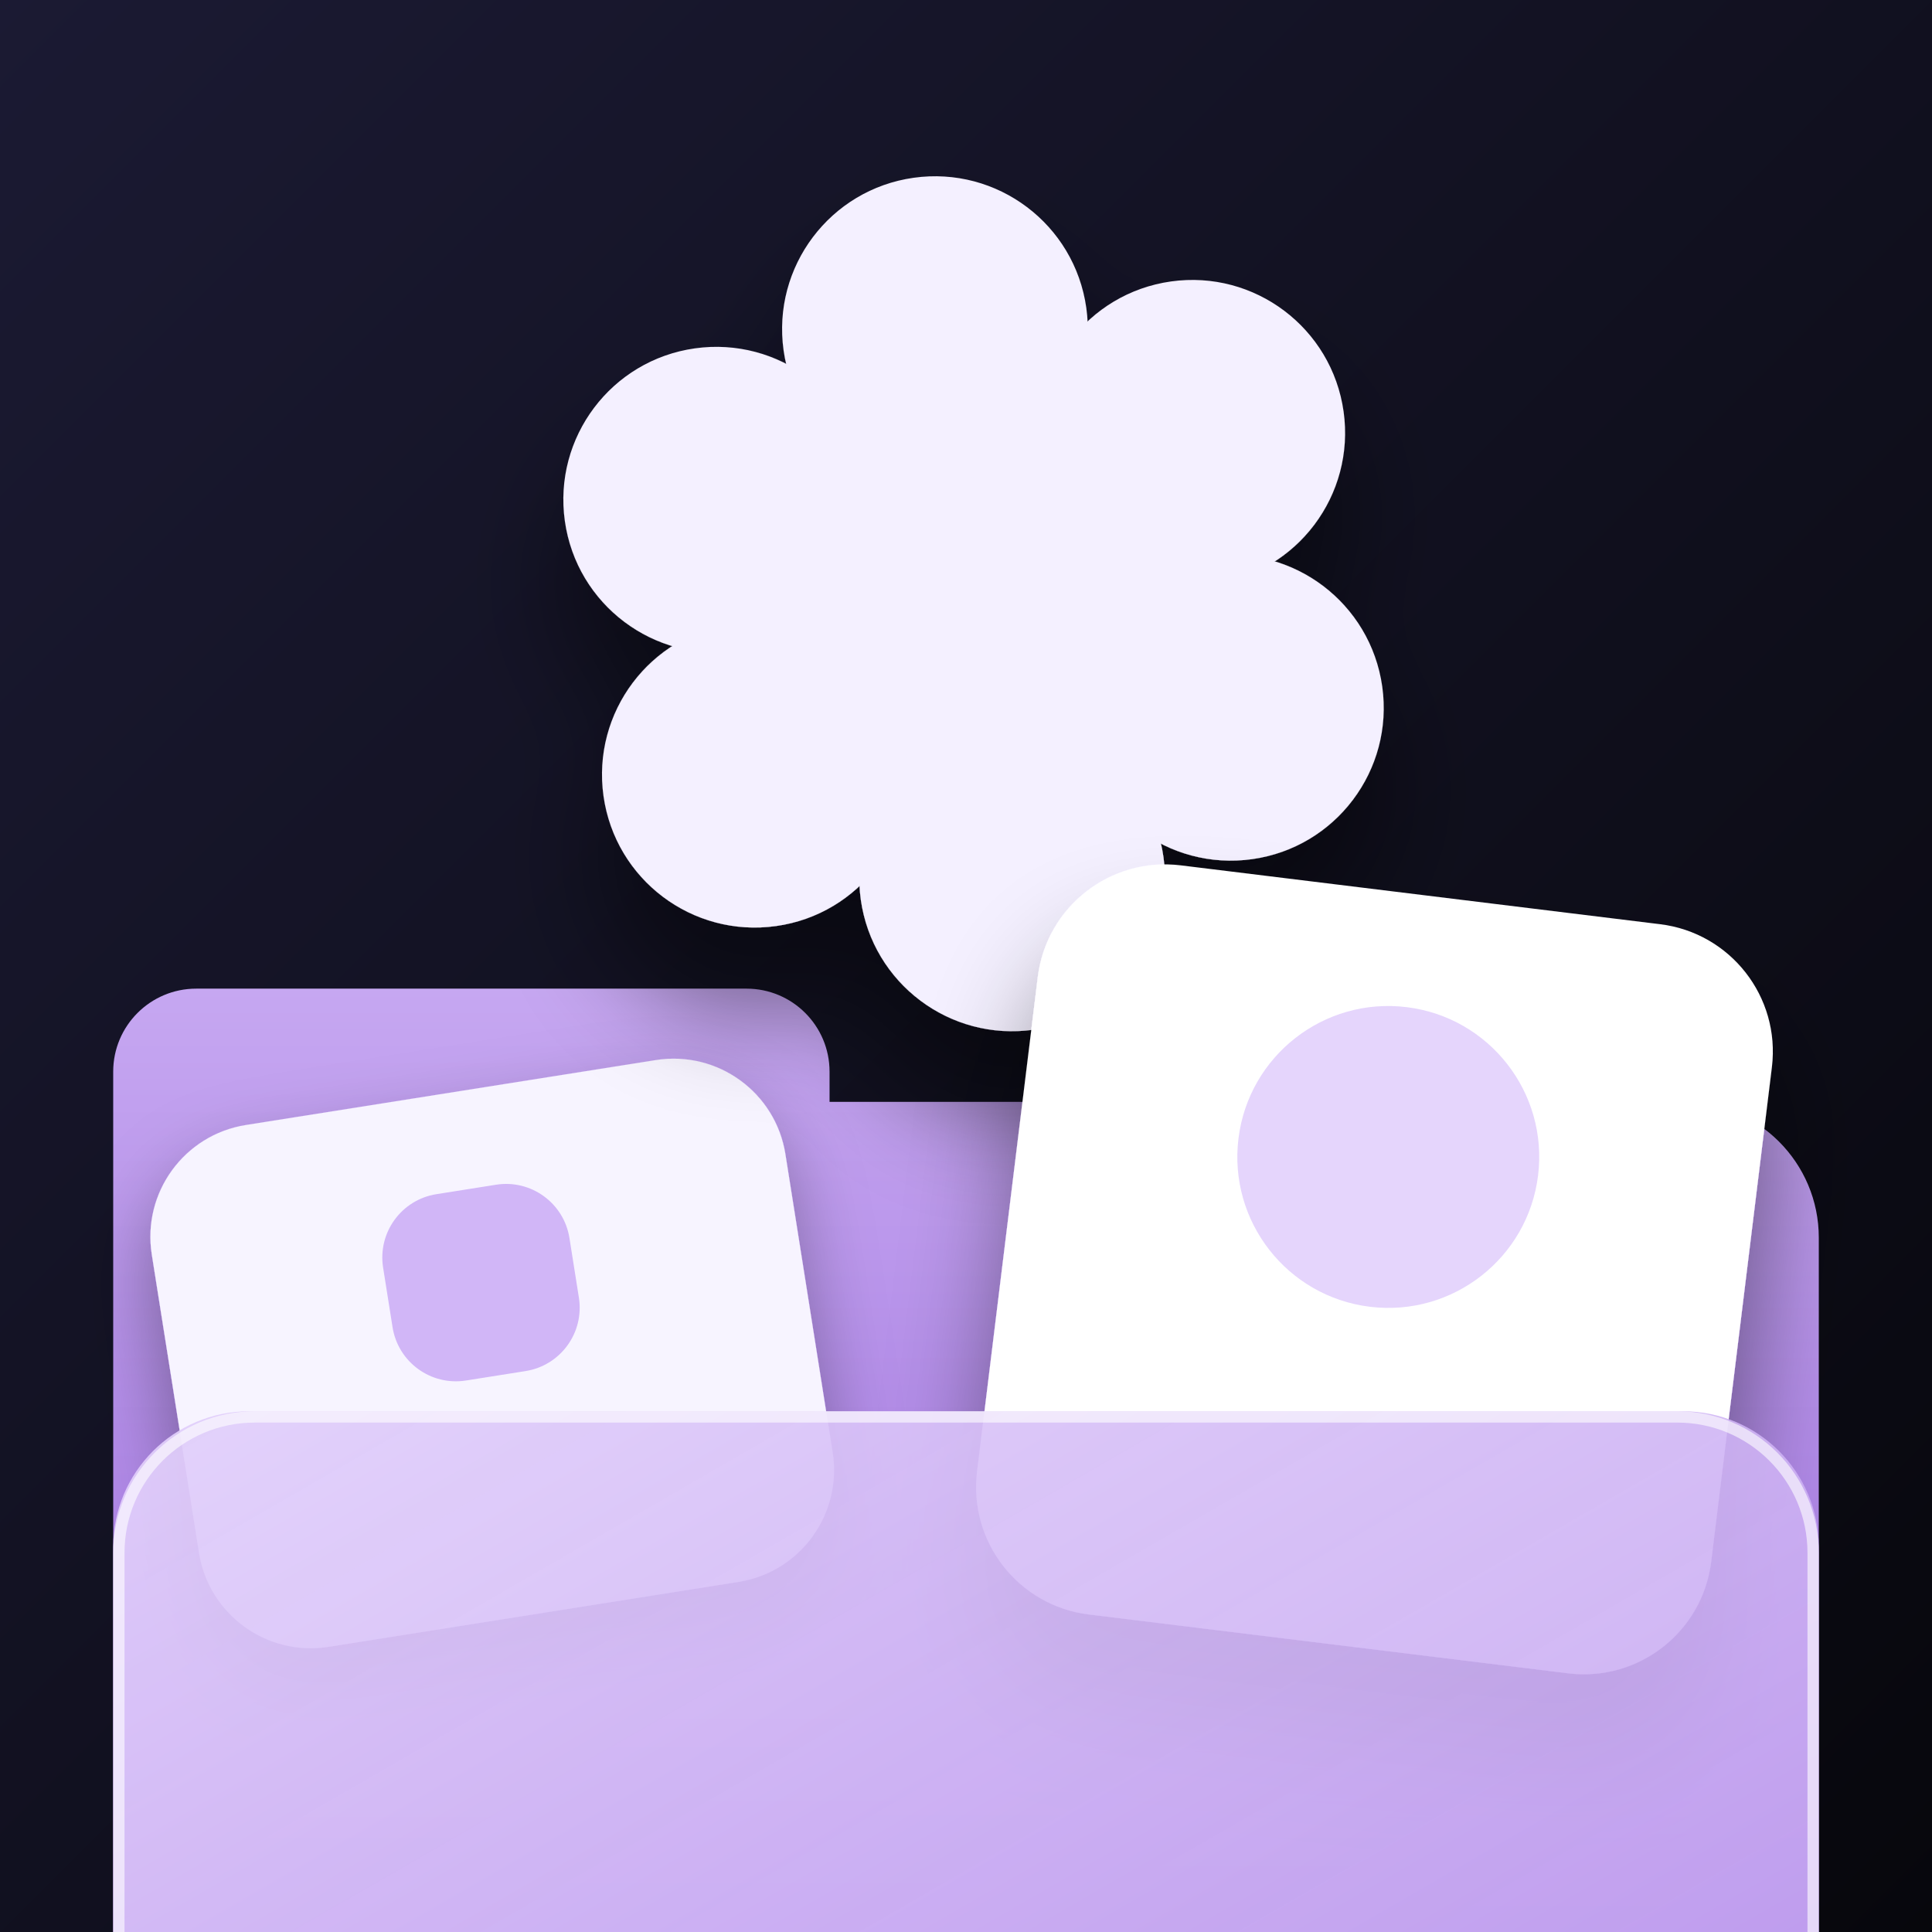
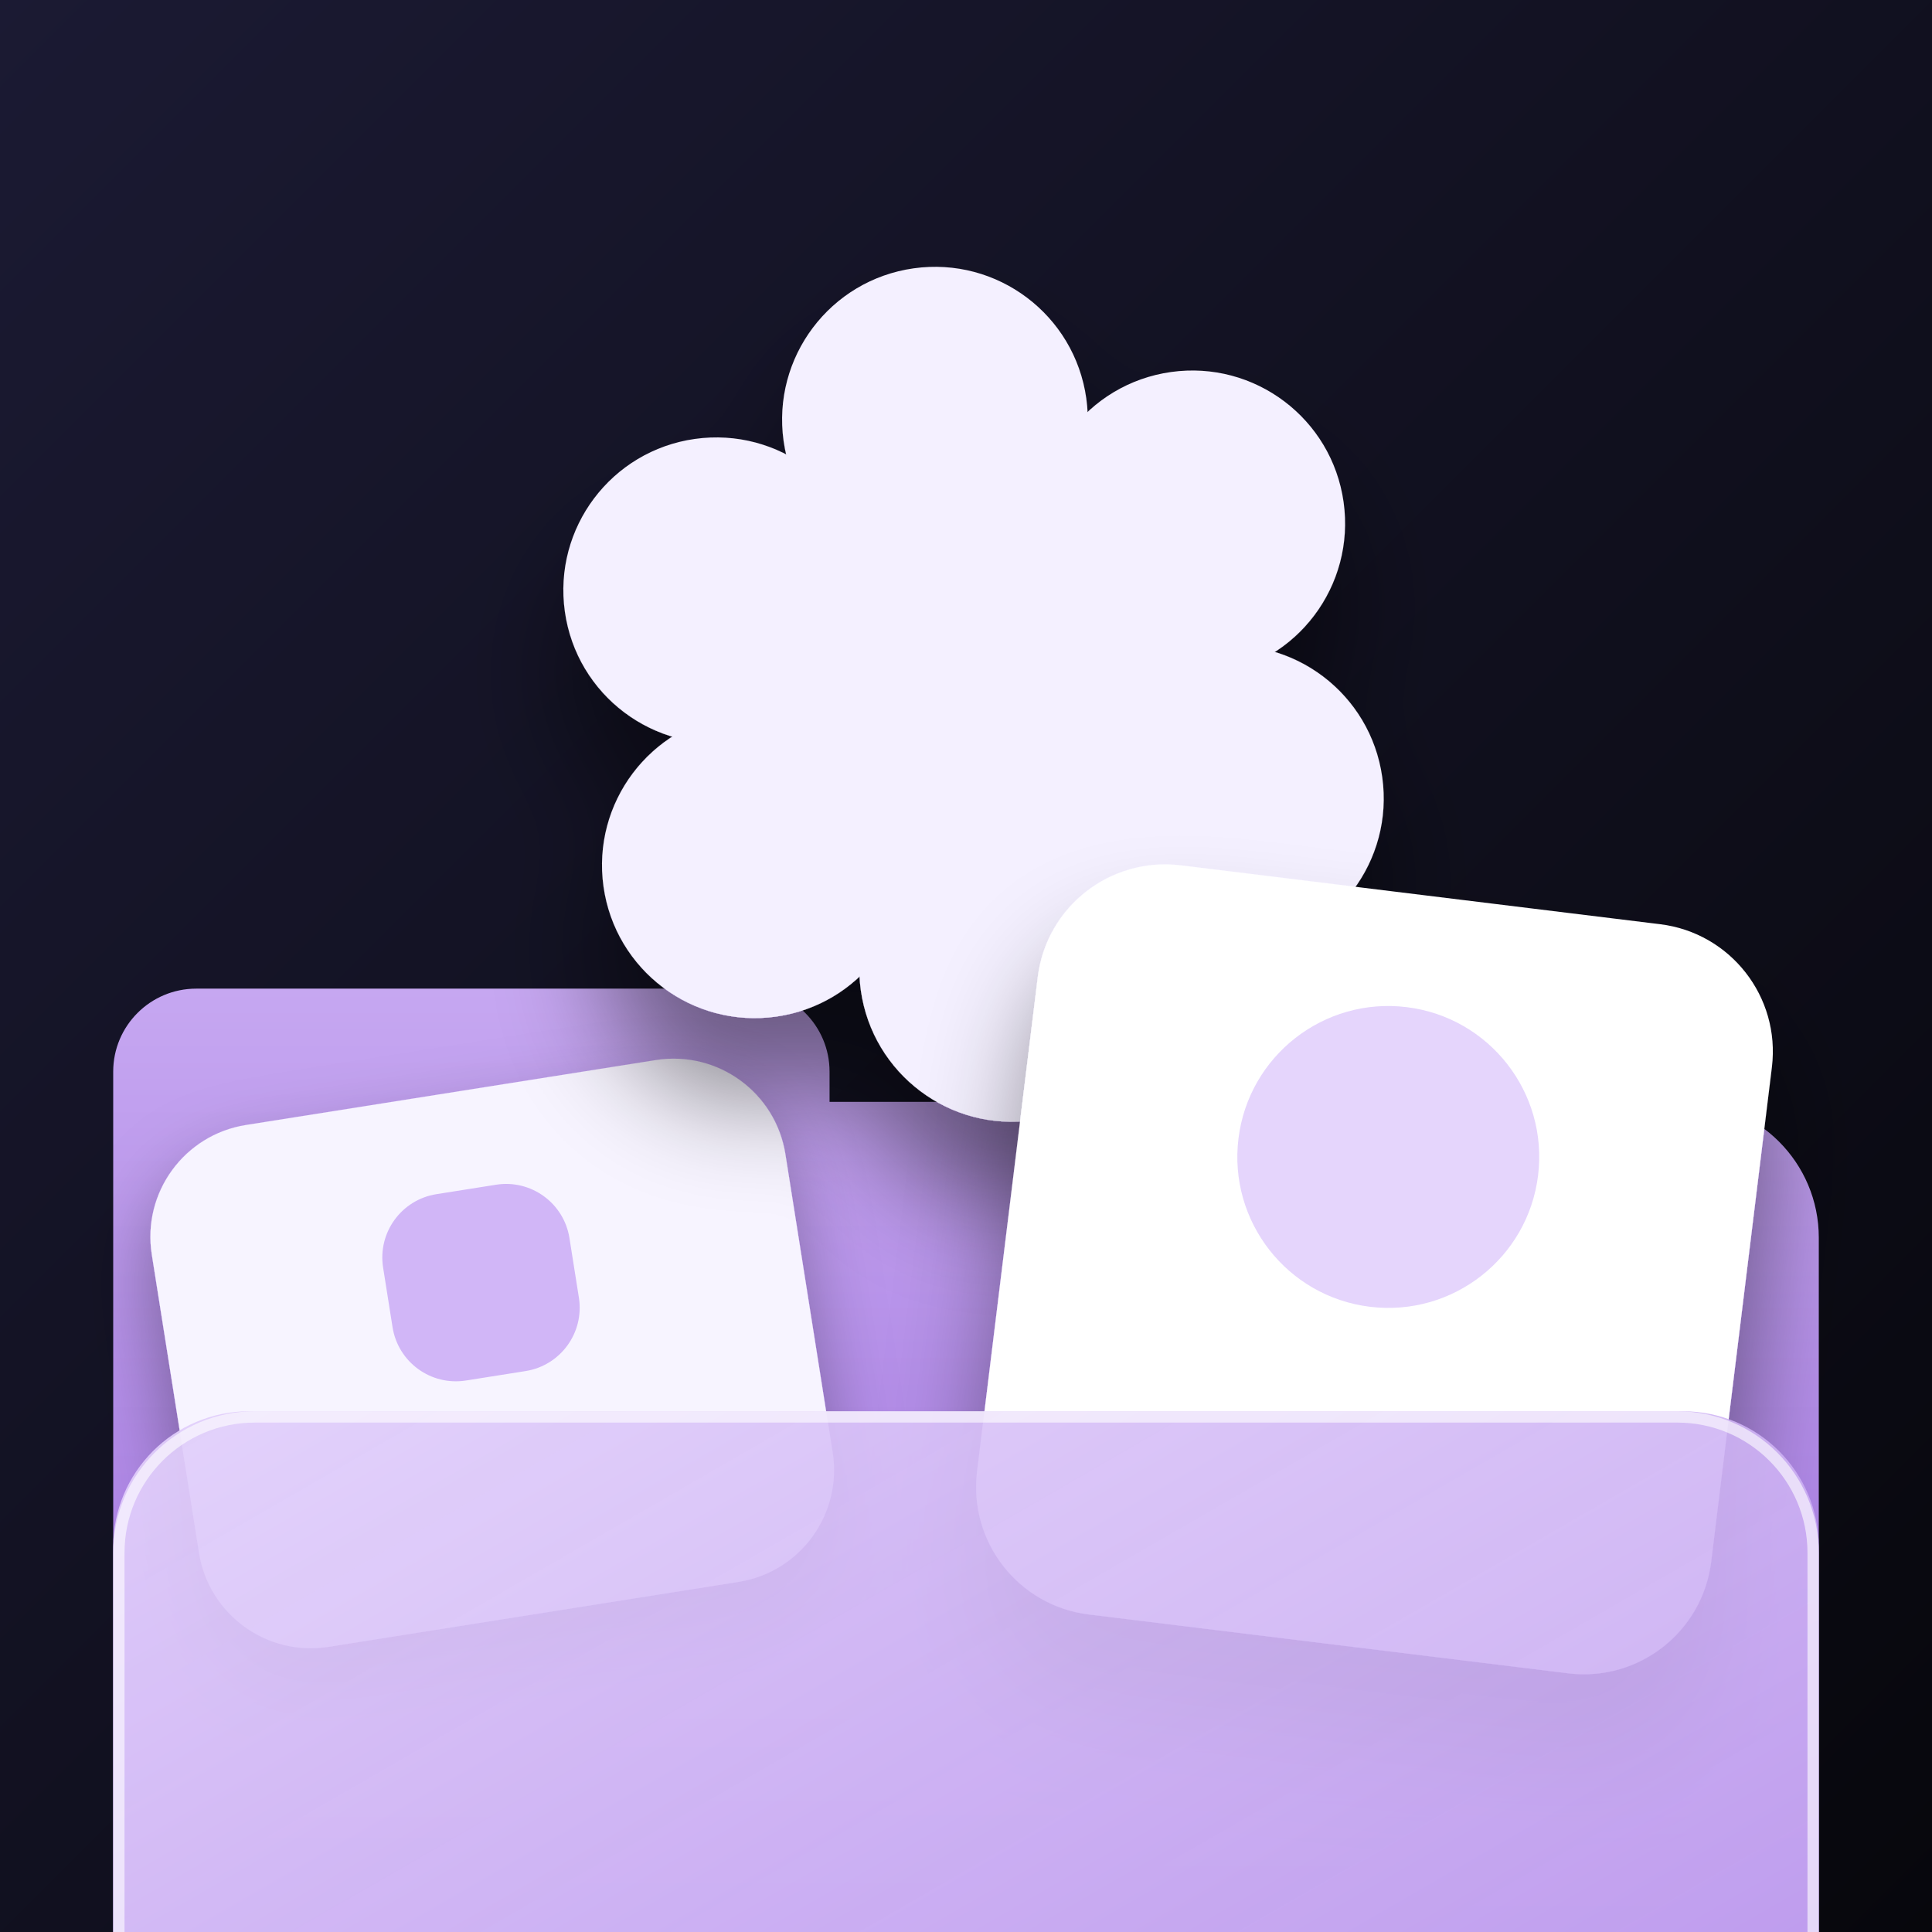
<svg xmlns="http://www.w3.org/2000/svg" viewBox="0 0 512 512">
  <defs>
    <linearGradient id="bg" x1="0" y1="0" x2="1" y2="1">
      <stop offset="0" stop-color="#1b1a33" />
      <stop offset="1" stop-color="#07070c" />
    </linearGradient>
    <linearGradient id="back" x1="0" y1="262" x2="0" y2="562" gradientUnits="userSpaceOnUse">
      <stop offset="0" stop-color="#c6a7f1" />
      <stop offset="1" stop-color="#9462da" />
    </linearGradient>
    <linearGradient id="front" x1="0" y1="0" x2="1" y2="1">
      <stop offset="0" stop-color="#e2d0fb" stop-opacity="0.93" />
      <stop offset="1" stop-color="#bb97ed" stop-opacity="0.86" />
    </linearGradient>
    <filter id="shadow" x="-20%" y="-20%" width="140%" height="150%">
      <feDropShadow dx="0" dy="10" stdDeviation="10" flood-color="#000" flood-opacity="0.35" />
    </filter>
    <filter id="lift" x="-30%" y="-30%" width="160%" height="170%">
      <feDropShadow dx="0" dy="22" stdDeviation="14" flood-color="#000" flood-opacity="0.45" />
    </filter>
  </defs>
  <rect width="512" height="512" fill="url(#bg)" />
  <path d="M30 620 V284 A22 22 0 0 1 52 262 H197.84 A22 22 0 0 1 219.84 284 V292 H446 A36 36 0 0 1 482 328 V620 Z" fill="url(#back)" />
  <g filter="url(#shadow)">
    <g transform="rotate(-9 138 400)">
      <rect x="52" y="288" width="170" height="140" rx="30" fill="#f7f4ff" />
      <rect x="112" y="314" width="50" height="50" rx="17" fill="#d1b6f7" />
    </g>
  </g>
  <g filter="url(#lift)">
-     <g fill="#f4f0ff" transform="rotate(-8 258 160)">
-       <circle cx="258" cy="160" r="64.7" />
-       <circle cx="258.0" cy="86.5" r="40.5" />
-       <circle cx="194.3" cy="123.2" r="40.5" />
-       <circle cx="194.3" cy="196.8" r="40.5" />
-       <circle cx="258.0" cy="233.5" r="40.5" />
-       <circle cx="321.7" cy="196.8" r="40.5" />
-       <circle cx="321.7" cy="123.2" r="40.5" />
+     <g fill="#f4f0ff" transform="rotate(-8 258 184)">
+       <circle cx="258" cy="184" r="64.7" />
+       <circle cx="258.0" cy="110.5" r="40.5" />
+       <circle cx="194.3" cy="147.2" r="40.5" />
+       <circle cx="194.3" cy="220.8" r="40.5" />
+       <circle cx="258.0" cy="257.5" r="40.5" />
+       <circle cx="321.7" cy="220.8" r="40.5" />
+       <circle cx="321.7" cy="147.2" r="40.5" />
    </g>
  </g>
  <g filter="url(#lift)">
    <g transform="rotate(7 356 420)">
      <rect x="256" y="236" width="196" height="200" rx="34" fill="#ffffff" />
      <circle cx="354" cy="306" r="40" fill="#e5d5fc" />
    </g>
  </g>
  <rect x="30" y="374" width="452" height="260" rx="36" fill="url(#front)" />
  <rect x="31.5" y="375.5" width="449" height="260" rx="36" fill="none" stroke="#ffffff" stroke-opacity="0.6" stroke-width="3" />
</svg>
